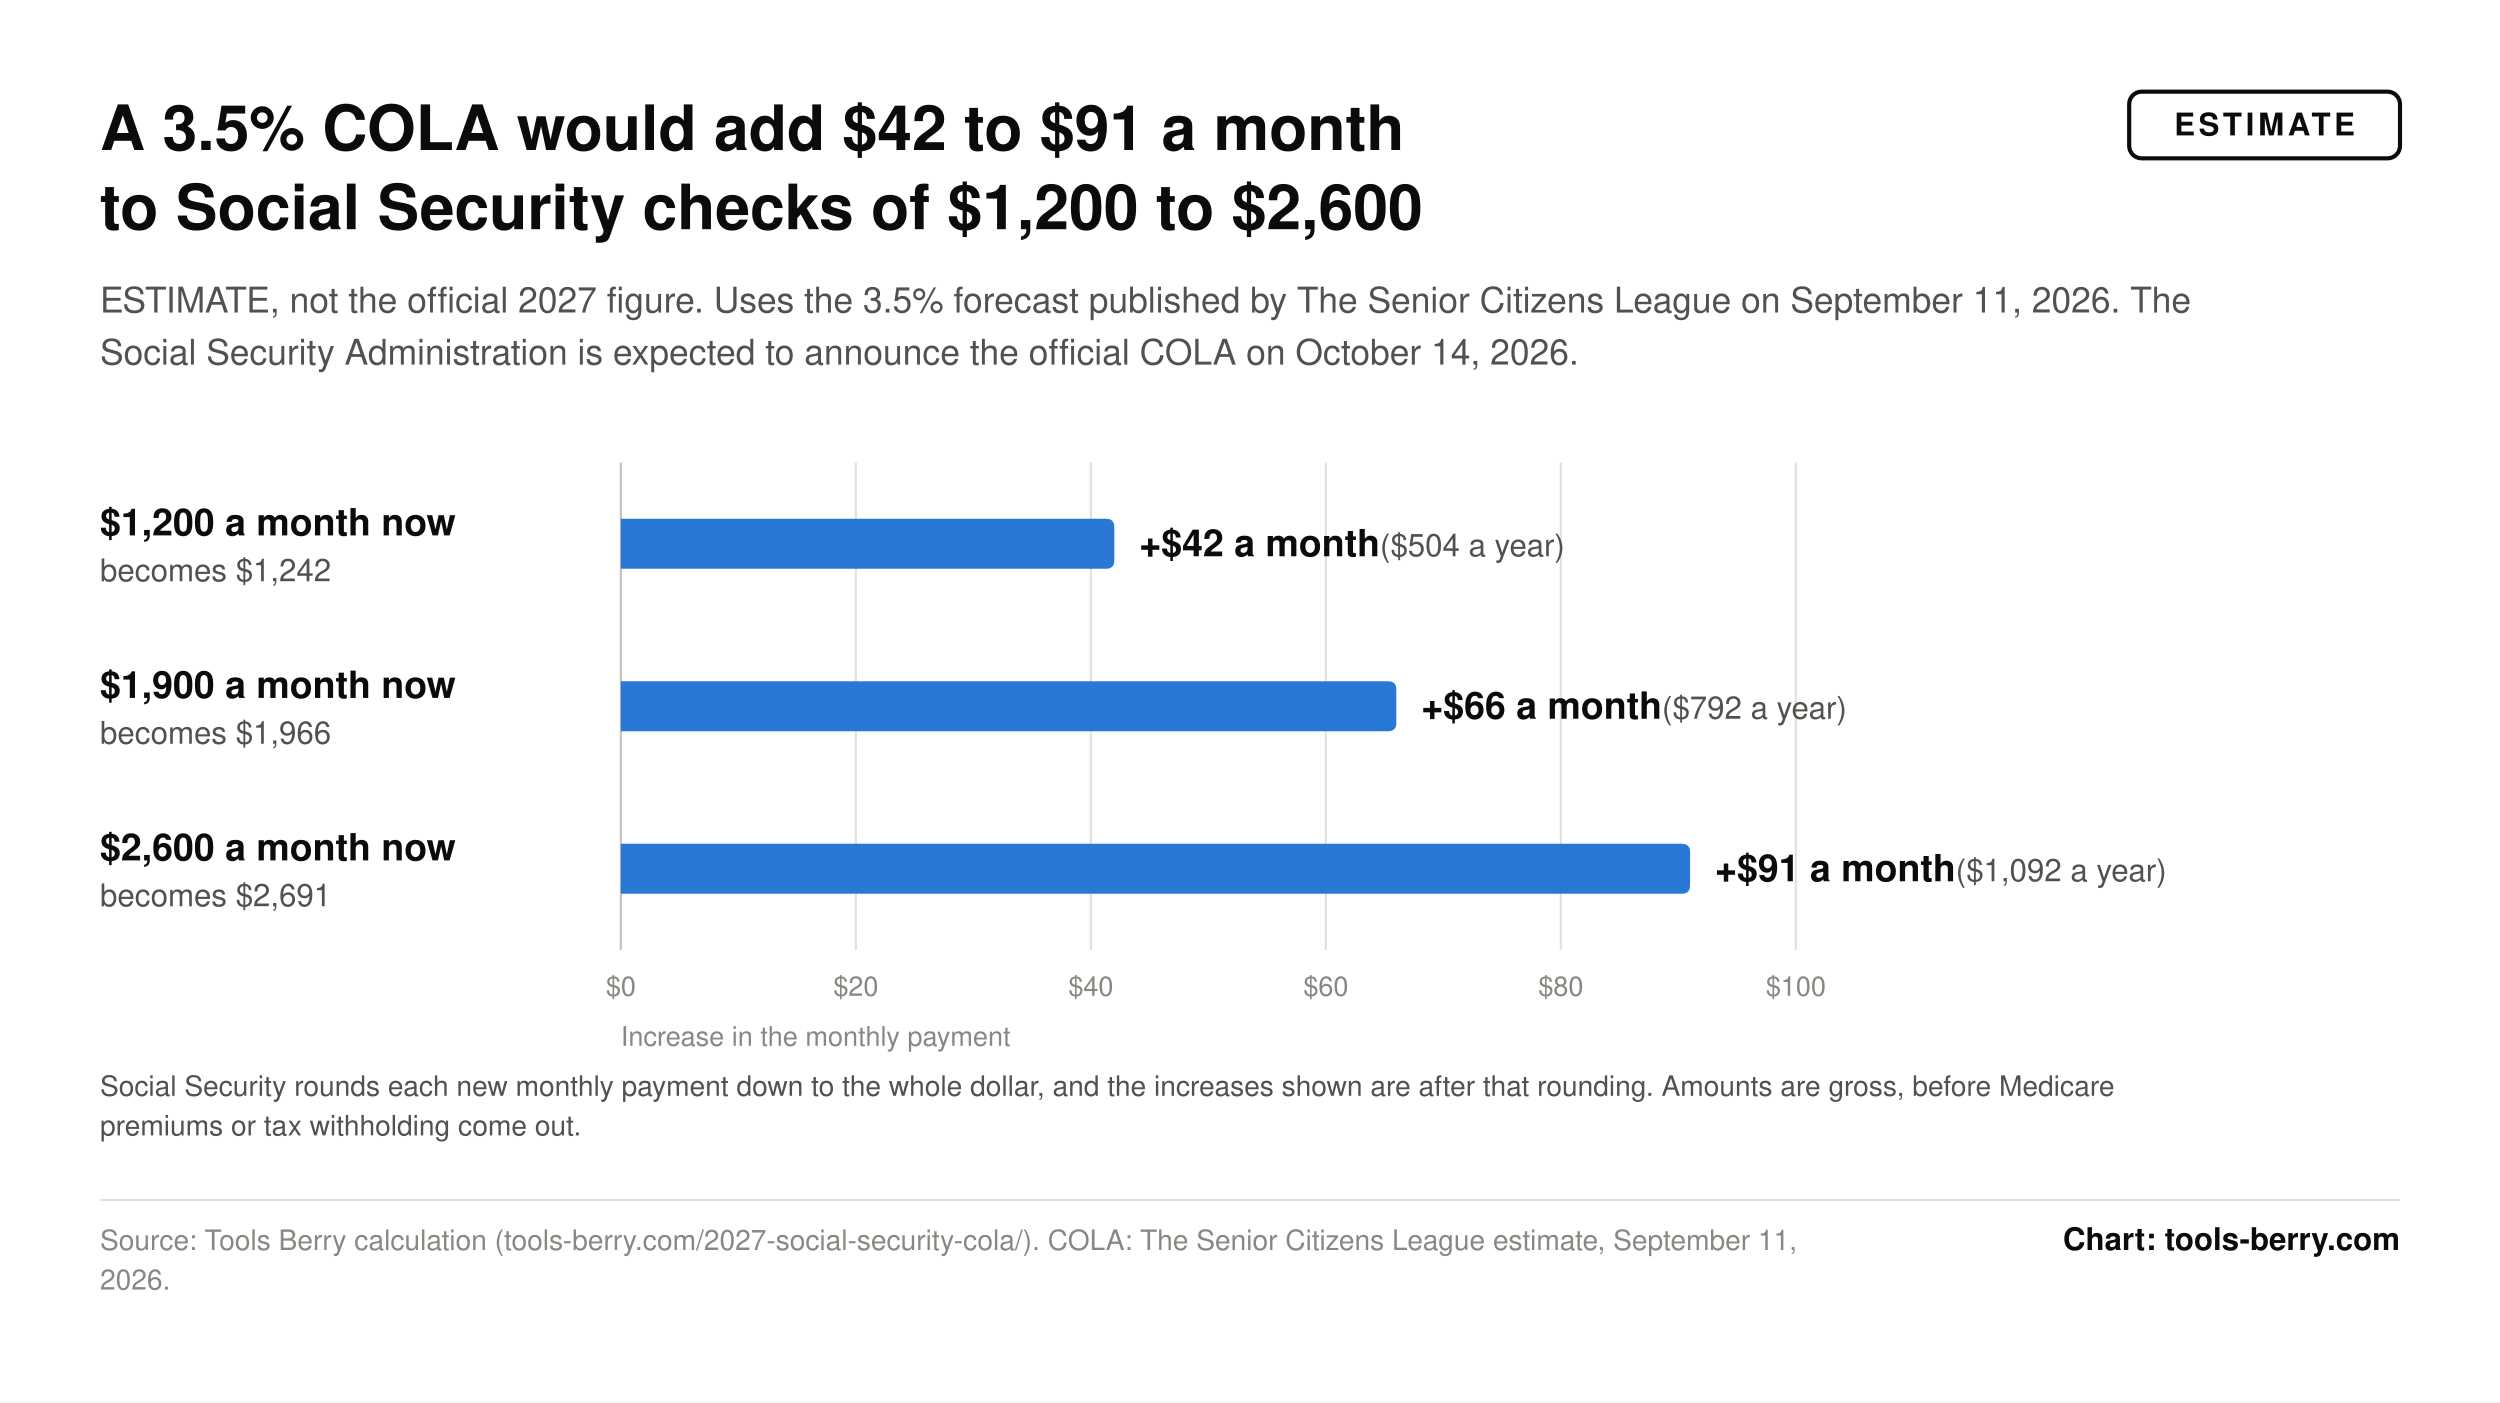
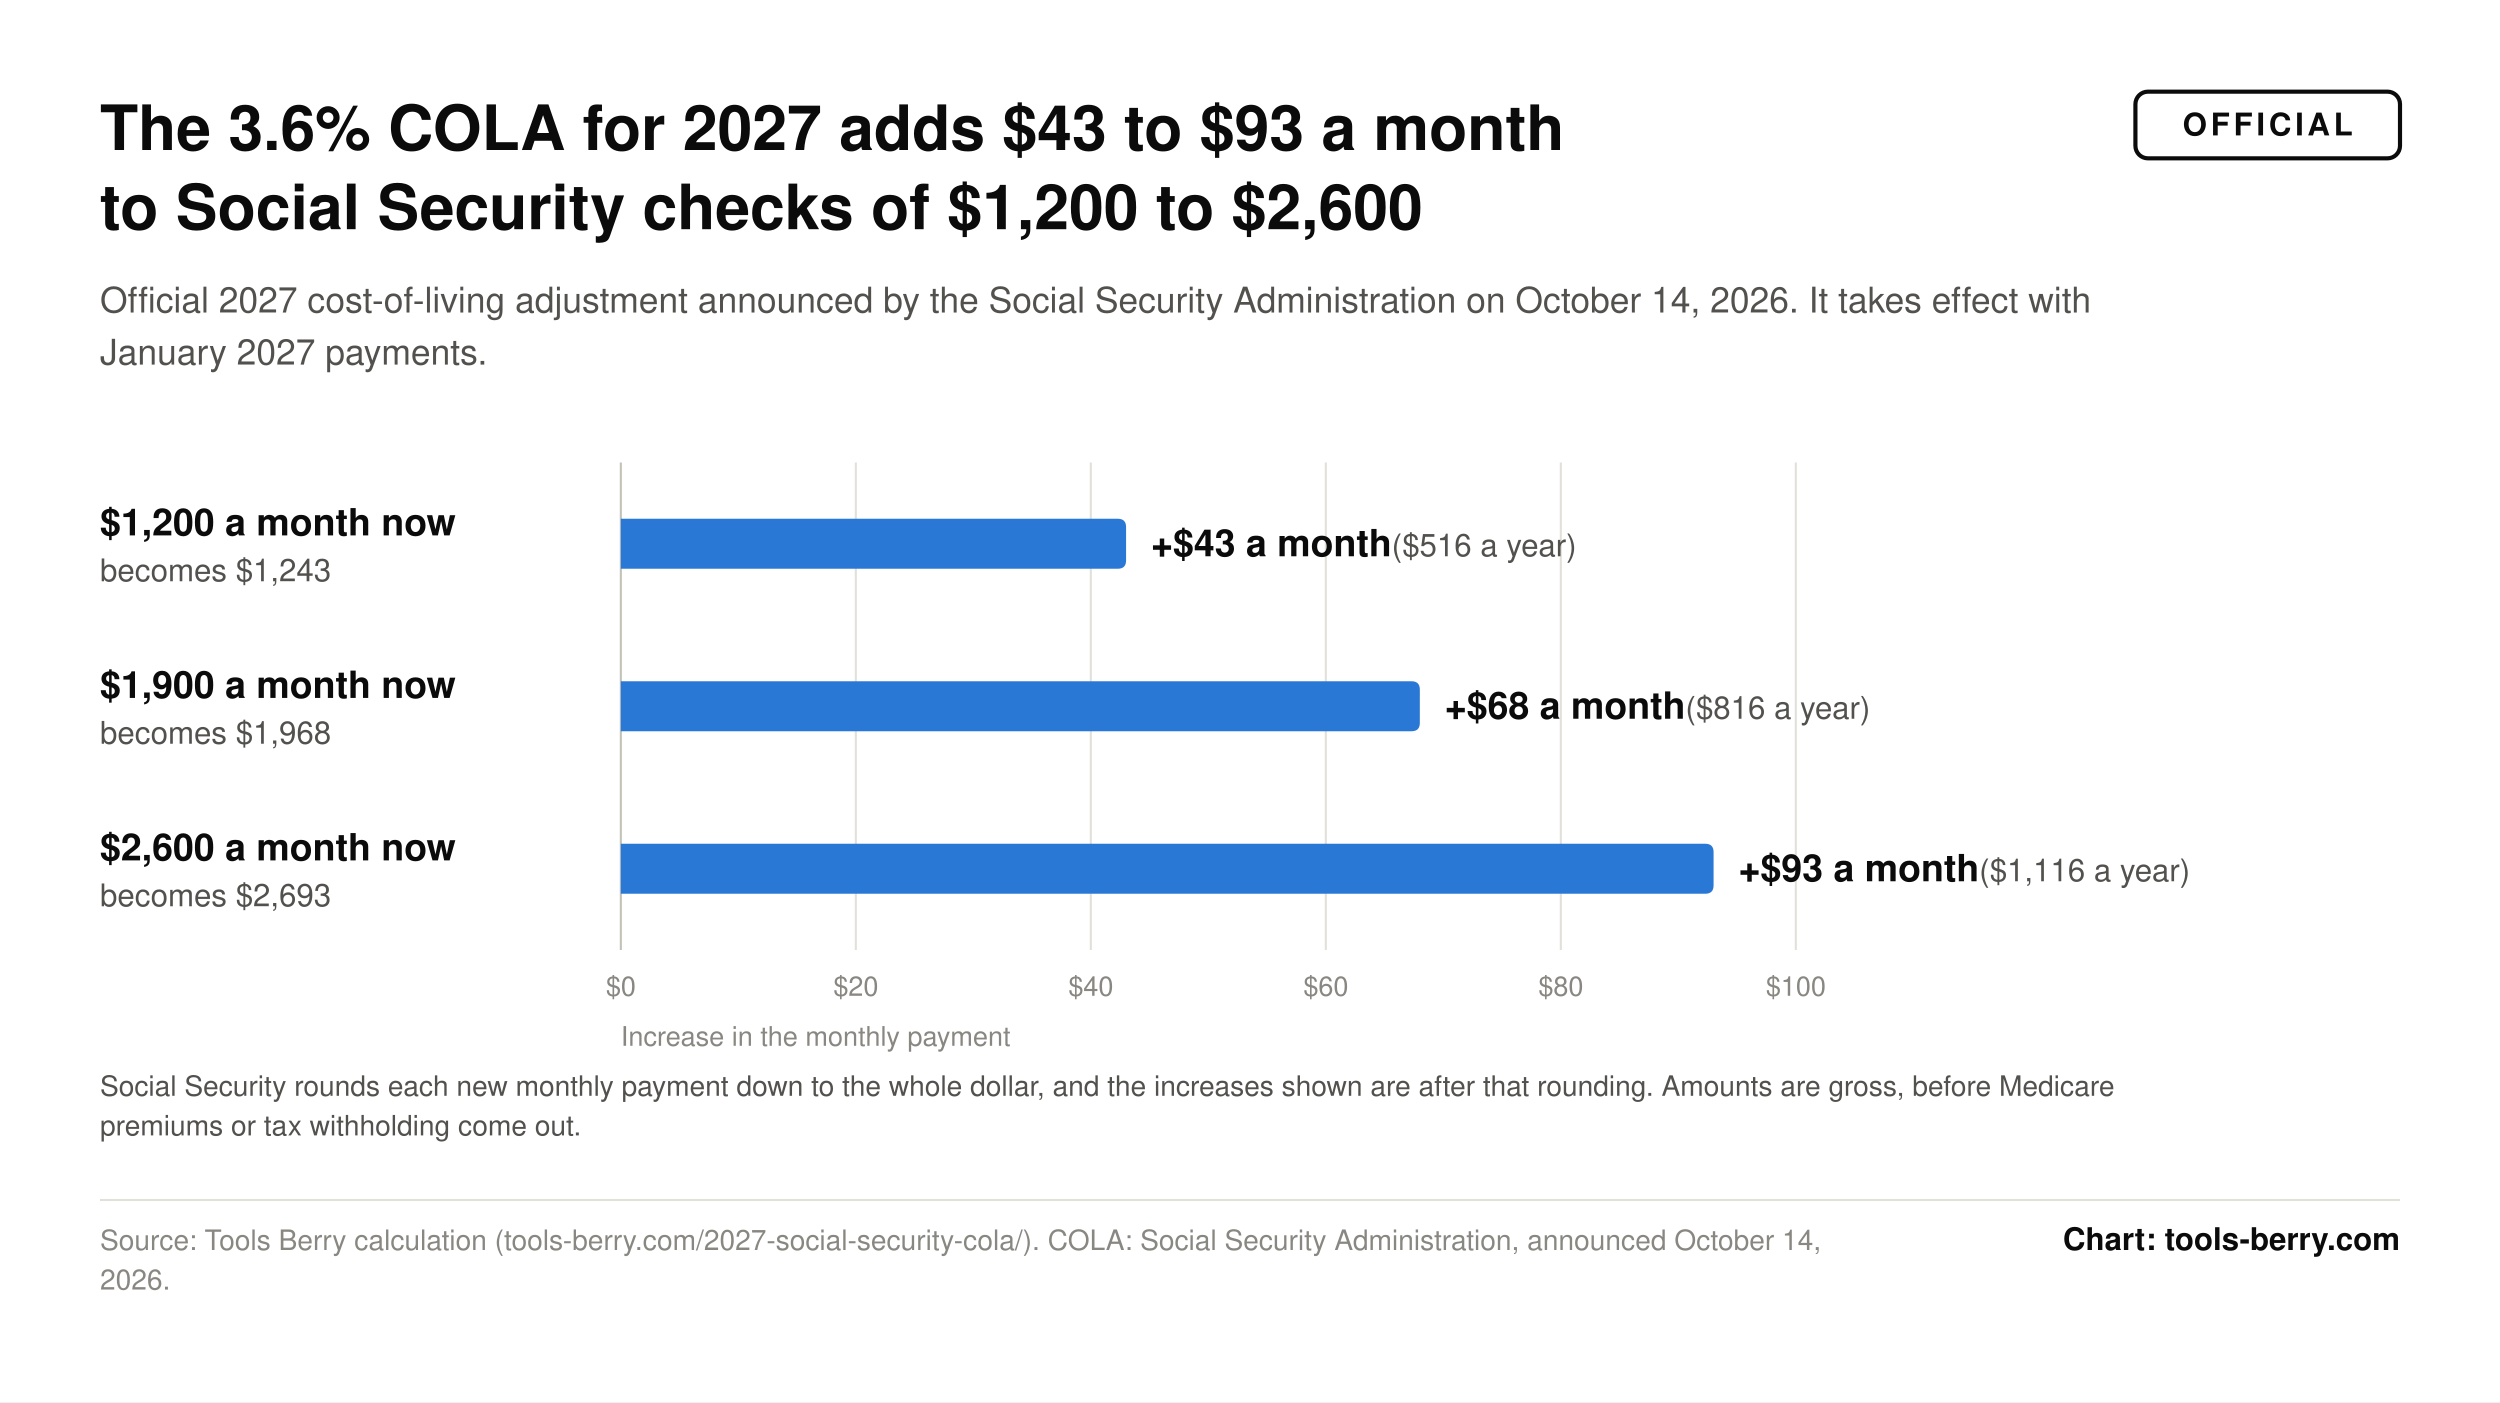
<svg xmlns="http://www.w3.org/2000/svg" width="1200" height="673" viewBox="0 0 1200 673" role="img" aria-labelledby="t d" font-family="-apple-system, BlinkMacSystemFont, 'Segoe UI', Helvetica, Arial, sans-serif">
  <rect width="1200" height="673" fill="#ffffff" />
-   <rect x="1022" y="44" width="130" height="32" rx="6" fill="none" stroke="#0b0b0b" stroke-width="2" />
-   <text x="1087" y="65" font-size="15" font-weight="700" fill="#0b0b0b" text-anchor="middle" letter-spacing="0.12em">ESTIMATE</text>
-   <text x="48" y="72" font-size="30" font-weight="650" fill="#0b0b0b">A 3.5% COLA would add $42 to $91 a month</text>
+   <rect x="1025" y="44" width="127" height="32" rx="6" fill="none" stroke="#0b0b0b" stroke-width="2" />
+   <text x="1088.5" y="65" font-size="15" font-weight="700" fill="#0b0b0b" text-anchor="middle" letter-spacing="0.12em">OFFICIAL</text>
+   <text x="48" y="72" font-size="30" font-weight="650" fill="#0b0b0b">The 3.6% COLA for 2027 adds $43 to $93 a month</text>
  <text x="48" y="110" font-size="30" font-weight="650" fill="#0b0b0b">to Social Security checks of $1,200 to $2,600</text>
-   <text x="48" y="150" font-size="17" font-weight="400" fill="#52514e">ESTIMATE, not the official 2027 figure. Uses the 3.5% forecast published by The Senior Citizens League on September 11, 2026. The</text>
-   <text x="48" y="175" font-size="17" font-weight="400" fill="#52514e">Social Security Administration is expected to announce the official COLA on October 14, 2026.</text>
+   <text x="48" y="150" font-size="17" font-weight="400" fill="#52514e">Official 2027 cost-of-living adjustment announced by the Social Security Administration on October 14, 2026. It takes effect with</text>
+   <text x="48" y="175" font-size="17" font-weight="400" fill="#52514e">January 2027 payments.</text>
  <line x1="298" x2="298" y1="222" y2="456" stroke="#c3c2b7" stroke-width="1" />
  <text x="298" y="478" font-size="13" font-weight="400" fill="#898781" text-anchor="middle">$0</text>
  <line x1="410.8" x2="410.8" y1="222" y2="456" stroke="#e1e0d9" stroke-width="1" />
  <text x="410.8" y="478" font-size="13" font-weight="400" fill="#898781" text-anchor="middle">$20</text>
  <line x1="523.6" x2="523.6" y1="222" y2="456" stroke="#e1e0d9" stroke-width="1" />
  <text x="523.6" y="478" font-size="13" font-weight="400" fill="#898781" text-anchor="middle">$40</text>
  <line x1="636.4" x2="636.4" y1="222" y2="456" stroke="#e1e0d9" stroke-width="1" />
  <text x="636.4" y="478" font-size="13" font-weight="400" fill="#898781" text-anchor="middle">$60</text>
  <line x1="749.2" x2="749.2" y1="222" y2="456" stroke="#e1e0d9" stroke-width="1" />
  <text x="749.2" y="478" font-size="13" font-weight="400" fill="#898781" text-anchor="middle">$80</text>
  <line x1="862" x2="862" y1="222" y2="456" stroke="#e1e0d9" stroke-width="1" />
  <text x="862" y="478" font-size="13" font-weight="400" fill="#898781" text-anchor="middle">$100</text>
  <text x="298" y="502" font-size="13" font-weight="400" fill="#898781">Increase in the monthly payment</text>
  <text x="48" y="257" font-size="18" font-weight="600" fill="#0b0b0b">$1,200 a month now</text>
-   <text x="48" y="279" font-size="15" font-weight="400" fill="#52514e">becomes $1,242</text>
-   <path d="M298,249 H530.88 Q534.88,249 534.88,253 V269 Q534.88,273 530.88,273 H298 Z" fill="#2a78d6" />
-   <text x="546.88" y="267" font-size="18" font-weight="650" fill="#0b0b0b">+$42 a month<tspan font-size="15" font-weight="400" fill="#52514e">  ($504 a year)</tspan>
+   <text x="48" y="279" font-size="15" font-weight="400" fill="#52514e">becomes $1,243</text>
+   <path d="M298,249 H536.52 Q540.52,249 540.52,253 V269 Q540.52,273 536.52,273 H298 Z" fill="#2a78d6" />
+   <text x="552.52" y="267" font-size="18" font-weight="650" fill="#0b0b0b">+$43 a month<tspan font-size="15" font-weight="400" fill="#52514e">  ($516 a year)</tspan>
  </text>
  <text x="48" y="335" font-size="18" font-weight="600" fill="#0b0b0b">$1,900 a month now</text>
-   <text x="48" y="357" font-size="15" font-weight="400" fill="#52514e">becomes $1,966</text>
-   <path d="M298,327 H666.24 Q670.24,327 670.24,331 V347 Q670.24,351 666.24,351 H298 Z" fill="#2a78d6" />
-   <text x="682.24" y="345" font-size="18" font-weight="650" fill="#0b0b0b">+$66 a month<tspan font-size="15" font-weight="400" fill="#52514e">  ($792 a year)</tspan>
+   <text x="48" y="357" font-size="15" font-weight="400" fill="#52514e">becomes $1,968</text>
+   <path d="M298,327 H677.52 Q681.52,327 681.52,331 V347 Q681.52,351 677.52,351 H298 Z" fill="#2a78d6" />
+   <text x="693.52" y="345" font-size="18" font-weight="650" fill="#0b0b0b">+$68 a month<tspan font-size="15" font-weight="400" fill="#52514e">  ($816 a year)</tspan>
  </text>
  <text x="48" y="413" font-size="18" font-weight="600" fill="#0b0b0b">$2,600 a month now</text>
-   <text x="48" y="435" font-size="15" font-weight="400" fill="#52514e">becomes $2,691</text>
-   <path d="M298,405 H807.24 Q811.24,405 811.24,409 V425 Q811.24,429 807.24,429 H298 Z" fill="#2a78d6" />
-   <text x="823.24" y="423" font-size="18" font-weight="650" fill="#0b0b0b">+$91 a month<tspan font-size="15" font-weight="400" fill="#52514e">  ($1,092 a year)</tspan>
+   <text x="48" y="435" font-size="15" font-weight="400" fill="#52514e">becomes $2,693</text>
+   <path d="M298,405 H818.52 Q822.52,405 822.52,409 V425 Q822.52,429 818.52,429 H298 Z" fill="#2a78d6" />
+   <text x="834.52" y="423" font-size="18" font-weight="650" fill="#0b0b0b">+$93 a month<tspan font-size="15" font-weight="400" fill="#52514e">  ($1,116 a year)</tspan>
  </text>
  <text x="48" y="526" font-size="13.5" font-weight="400" fill="#52514e">Social Security rounds each new monthly payment down to the whole dollar, and the increases shown are after that rounding. Amounts are gross, before Medicare</text>
  <text x="48" y="545" font-size="13.5" font-weight="400" fill="#52514e">premiums or tax withholding come out.</text>
  <line x1="48" x2="1152" y1="576" y2="576" stroke="#e1e0d9" stroke-width="1" />
  <text x="1152" y="600" font-size="15" font-weight="700" fill="#0b0b0b" text-anchor="end">Chart: tools-berry.com</text>
-   <text x="48" y="600" font-size="13.5" font-weight="400" fill="#898781">Source: Tools Berry calculation (tools-berry.com/2027-social-security-cola/). COLA: The Senior Citizens League estimate, September 11,</text>
+   <text x="48" y="600" font-size="13.5" font-weight="400" fill="#898781">Source: Tools Berry calculation (tools-berry.com/2027-social-security-cola/). COLA: Social Security Administration, announced October 14,</text>
  <text x="48" y="619" font-size="13.5" font-weight="400" fill="#898781">2026.</text>
</svg>
